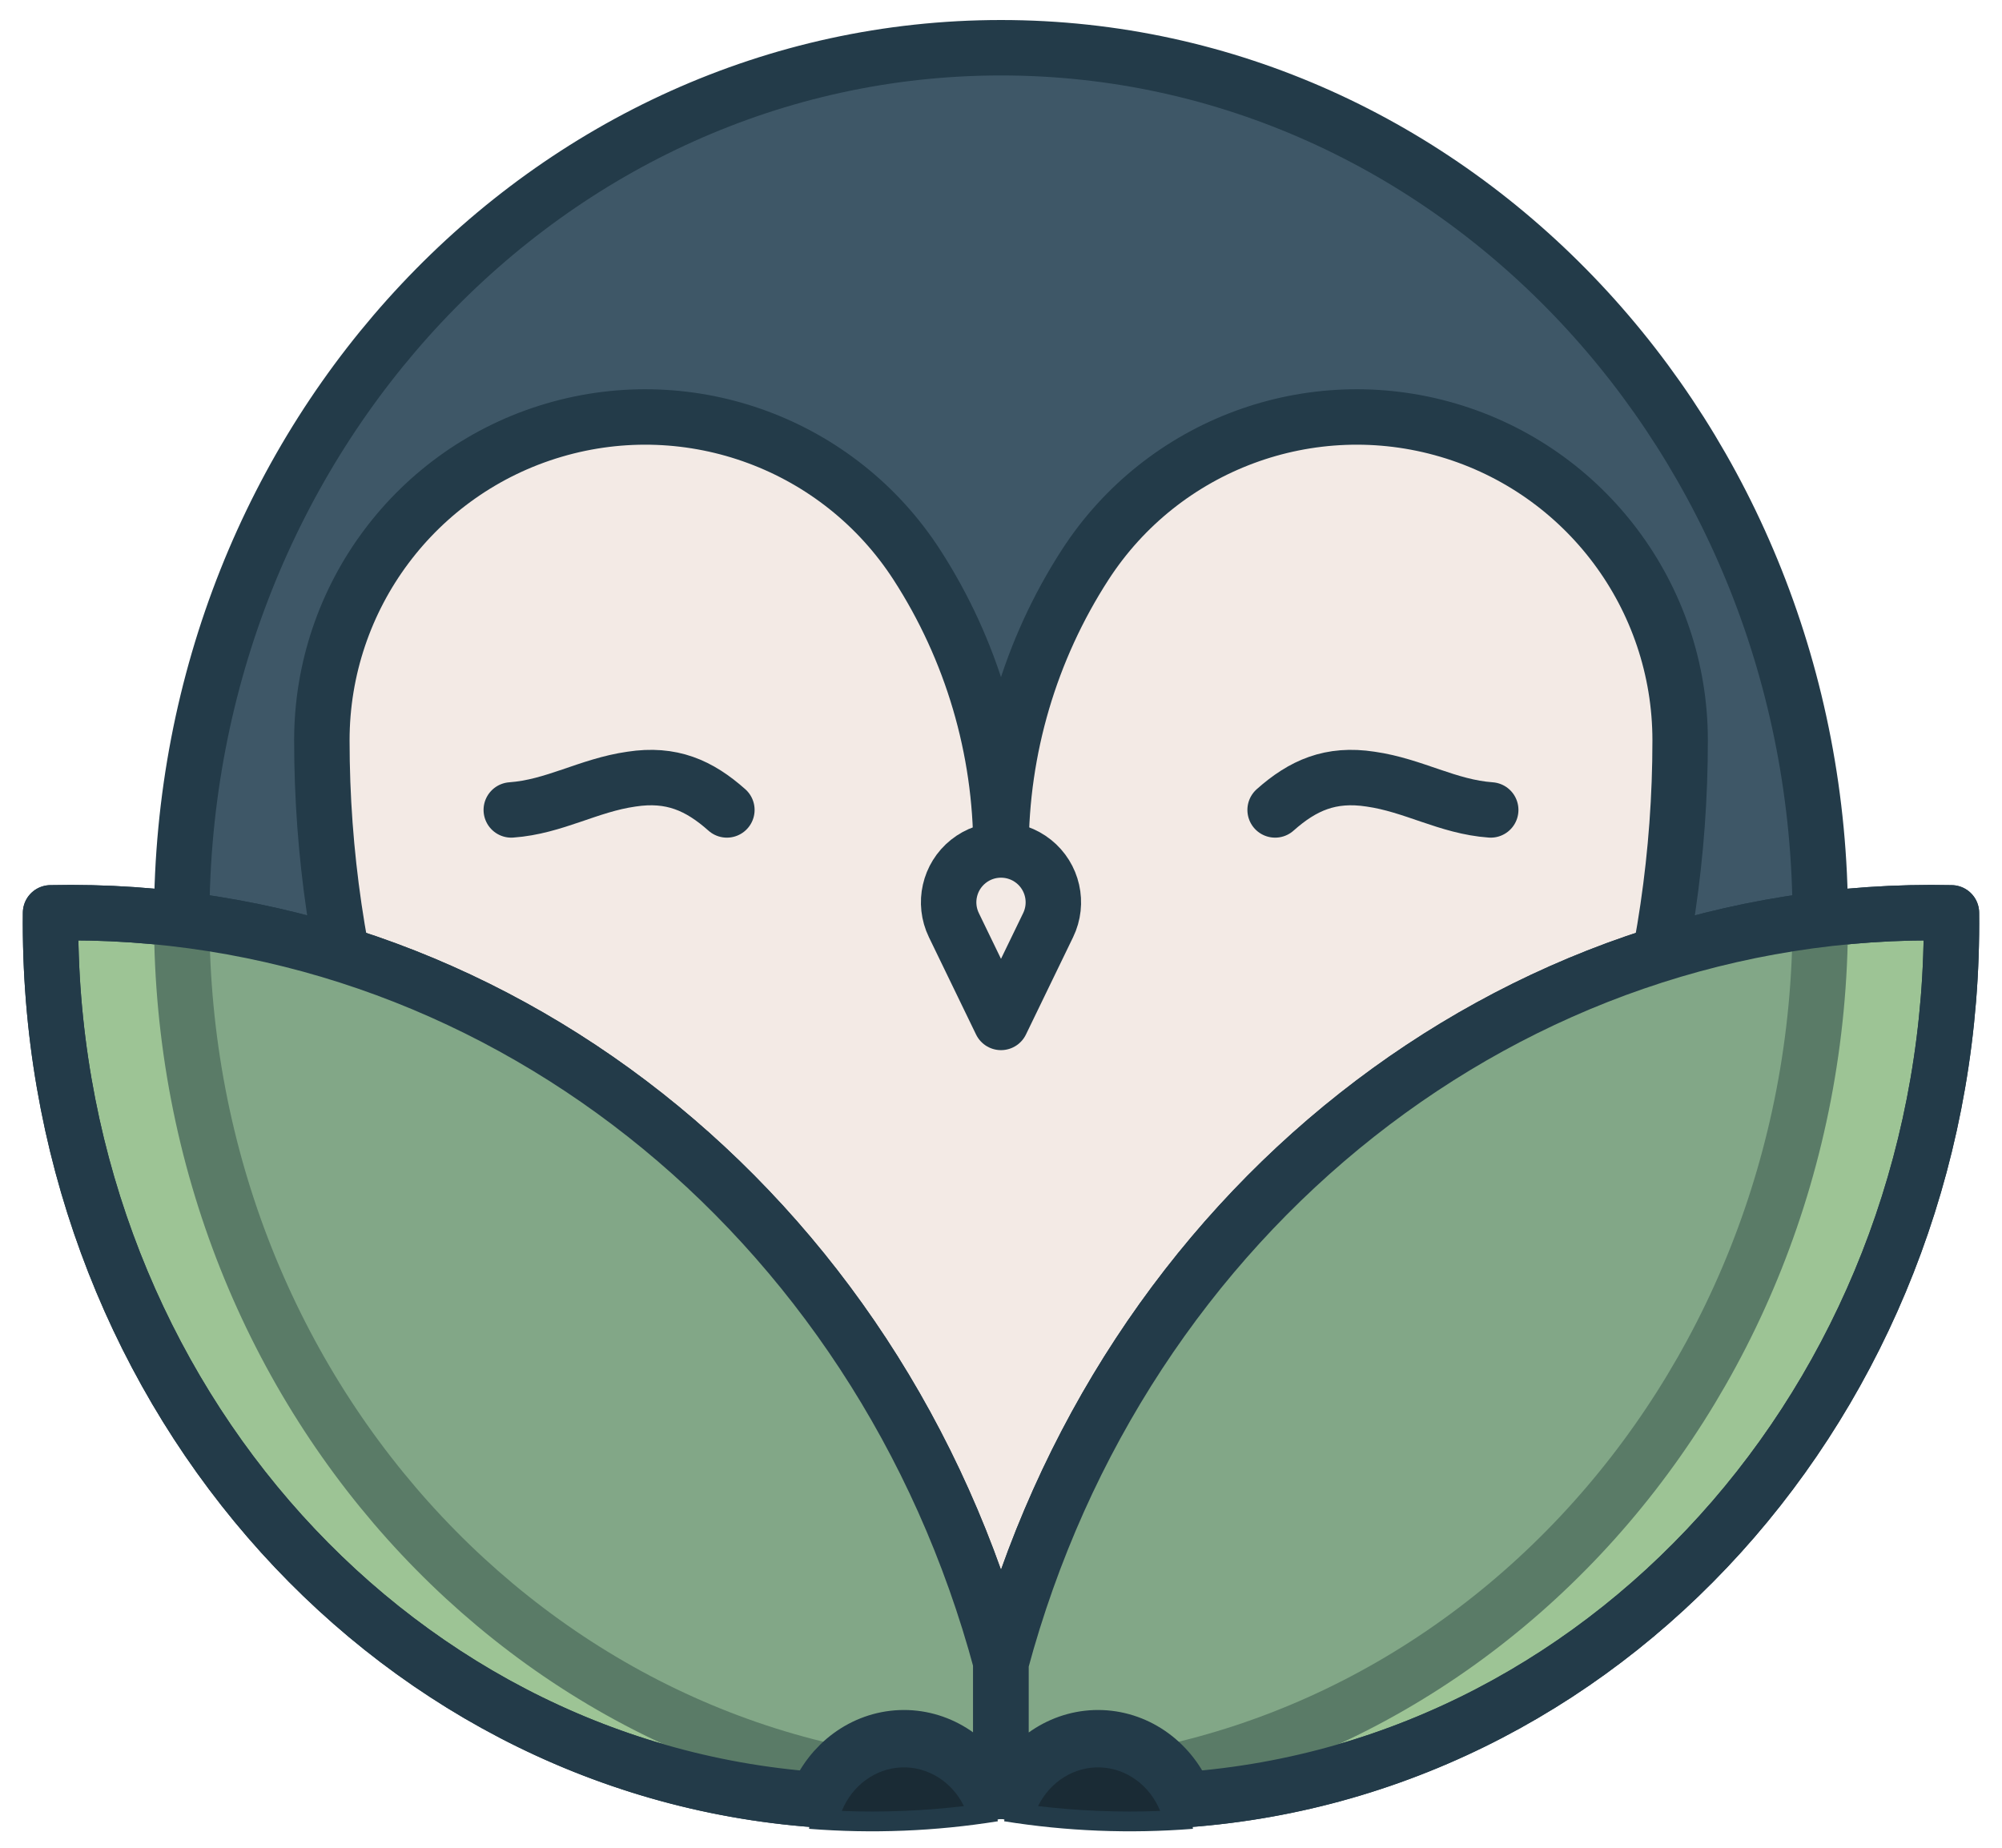
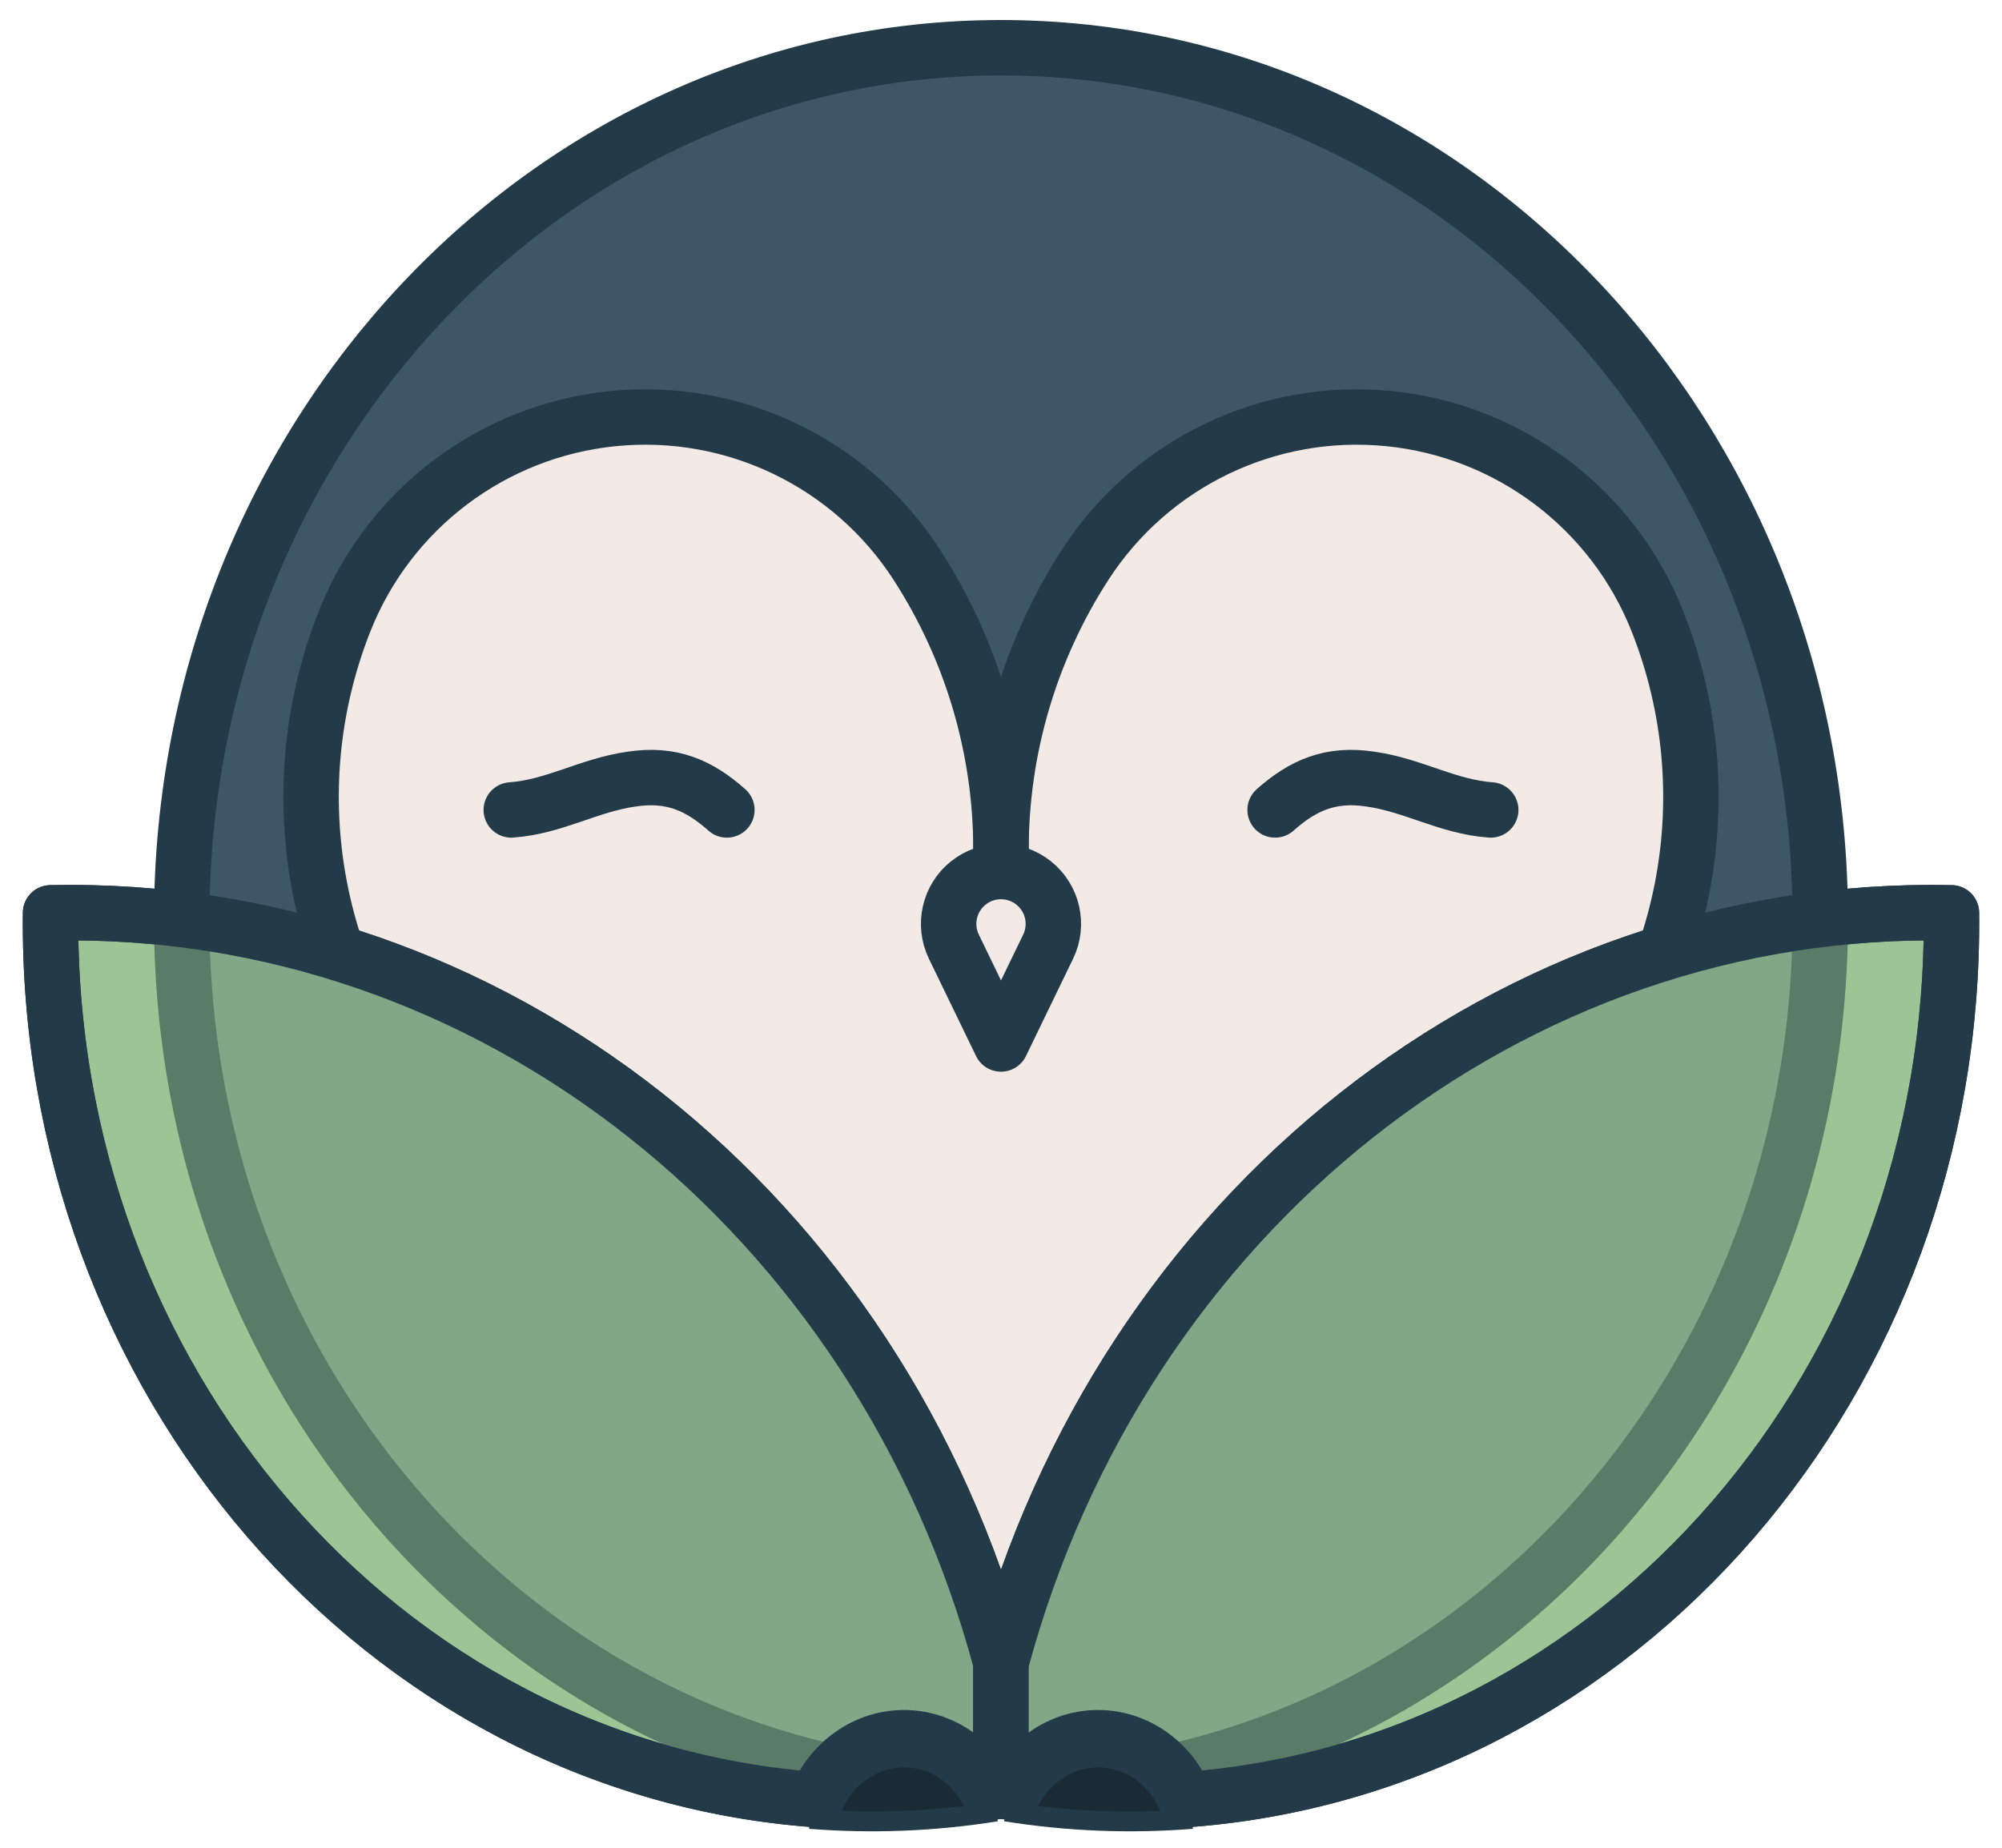
<svg xmlns="http://www.w3.org/2000/svg" viewBox="0 -5 650 600" width="650" height="600">
  <defs>
    <clipPath id="ks-head">
      <ellipse cx="325" cy="293.5" rx="266" ry="283" />
    </clipPath>
    <clipPath id="ks-leaf-left">
      <path d="M16.42 291.42 A314.4 336.41 0 0 1 325 534.95 L325 576.49 A266.7 285.37 0 0 1 321 577.14 A31 33.17 0 0 0 265 579.37 A266.7 285.37 0 0 1 16.42 291.42 Z" />
    </clipPath>
    <clipPath id="ks-leaf-right">
      <path d="M633.58 291.42 A314.4 336.41 0 0 0 325 534.95 L325 576.49 A266.7 285.37 0 0 0 329 577.14 A31 33.17 0 0 1 385 579.37 A266.7 285.37 0 0 0 633.58 291.42 Z" />
    </clipPath>
  </defs>
  <g fill="none" stroke="#233b49" stroke-width="18" stroke-linecap="round" stroke-linejoin="round">
    <g id="head">
      <ellipse cx="325" cy="293.5" rx="266" ry="283" fill="#3e5767" />
    </g>
    <g id="face" clip-path="url(#ks-head)">
-       <path fill="#f3eae5" stroke="none" d="M325 576.5 A374.08 374.08 0 0 1 104.5 235.4 A105 105 0 0 1 297.69 178.42 A170.6 170.6 0 0 1 325 271 A170.6 170.6 0 0 1 352.31 178.42 A105 105 0 0 1 545.5 235.4 A374.08 374.08 0 0 1 325 576.5 Z" />
-       <path id="face-left" d="M325 576.5 A374.08 374.08 0 0 1 104.5 235.4 A105 105 0 0 1 297.69 178.42 A170.6 170.6 0 0 1 325 271" />
-       <path id="face-right" d="M325 576.5 A374.08 374.08 0 0 0 545.5 235.4 A105 105 0 0 0 352.31 178.42 A170.6 170.6 0 0 0 325 271" />
+       <path fill="#f3eae5" stroke="none" d="M325 576.5 L143.14 360 A155 155 0 0 1 111.84 196.83 A105 105 0 0 1 297.69 178.42 A170.6 170.6 0 0 1 325 271 A170.6 170.6 0 0 1 352.31 178.42 A105 105 0 0 1 538.16 196.83 A155 155 0 0 1 506.86 360 Z" />
+       <path id="face-left" d="M325 576.5 L143.14 360 A155 155 0 0 1 111.84 196.83 A105 105 0 0 1 297.69 178.42 A170.6 170.6 0 0 1 325 271 L325 278" />
+       <path id="face-right" d="M325 576.5 L506.86 360 A155 155 0 0 0 538.16 196.83 A105 105 0 0 0 352.31 178.42 A170.6 170.6 0 0 0 325 271 L325 278" />
    </g>
    <g id="eyes">
      <path id="eye-left" d="M166 258 C180 257 191 250 205 248 C218 246 227 250 236 258" />
      <path id="eye-right" d="M484 258 C470 257 459 250 445 248 C432 246 423 250 414 258" />
    </g>
    <g id="beak">
-       <path fill="#f3eae5" d="M309.7 295.41 A17 17 0 1 1 340.3 295.41 L325 327 Z" />
+       <path fill="#f3eae5" d="M309.7 302.41 A17 17 0 1 1 340.3 302.41 L325 334 Z" />
    </g>
    <g id="leaf-left">
      <path fill="#9dc495" d="M16.42 291.42 A314.4 336.41 0 0 1 325 534.95 L325 576.49 A266.7 285.37 0 0 1 321 577.14 A31 33.17 0 0 0 265 579.37 A266.7 285.37 0 0 1 16.42 291.42 Z" />
      <g clip-path="url(#ks-leaf-left)">
        <ellipse cx="325" cy="293.5" rx="266" ry="283" fill="#82a787" stroke="#5a7b67" />
      </g>
      <path stroke="#233b49" d="M16.42 291.42 A314.4 336.41 0 0 1 325 534.95 L325 576.49 A266.7 285.37 0 0 1 321 577.14 A31 33.17 0 0 0 265 579.37 A266.7 285.37 0 0 1 16.42 291.42 Z" />
    </g>
    <g id="leaf-right">
      <path fill="#9dc495" d="M633.58 291.42 A314.4 336.41 0 0 0 325 534.95 L325 576.49 A266.7 285.37 0 0 0 329 577.14 A31 33.17 0 0 1 385 579.37 A266.7 285.37 0 0 0 633.58 291.42 Z" />
      <g clip-path="url(#ks-leaf-right)">
        <ellipse cx="325" cy="293.5" rx="266" ry="283" fill="#82a787" stroke="#5a7b67" />
      </g>
      <path stroke="#233b49" d="M633.58 291.42 A314.4 336.41 0 0 0 325 534.95 L325 576.49 A266.7 285.37 0 0 0 329 577.14 A31 33.17 0 0 1 385 579.37 A266.7 285.37 0 0 0 633.58 291.42 Z" />
    </g>
    <g id="feet" fill="#1a2b35" stroke="none">
      <path fill="#233b49" d="M262.68 588.85 A31 33.17 0 0 1 323.98 586.4 A275.7 295 0 0 1 262.68 588.85 Z" />
      <path id="foot-left" d="M273.32 583.05 A22 23.54 0 0 1 312.96 581.47 A269.7 288.58 0 0 1 273.32 583.05 Z" />
      <path fill="#233b49" d="M387.32 588.85 A31 33.17 0 0 0 326.02 586.4 A275.7 295 0 0 0 387.32 588.85 Z" />
      <path id="foot-right" d="M376.68 583.05 A22 23.54 0 0 0 337.04 581.47 A269.7 288.58 0 0 0 376.68 583.05 Z" />
    </g>
  </g>
</svg>
